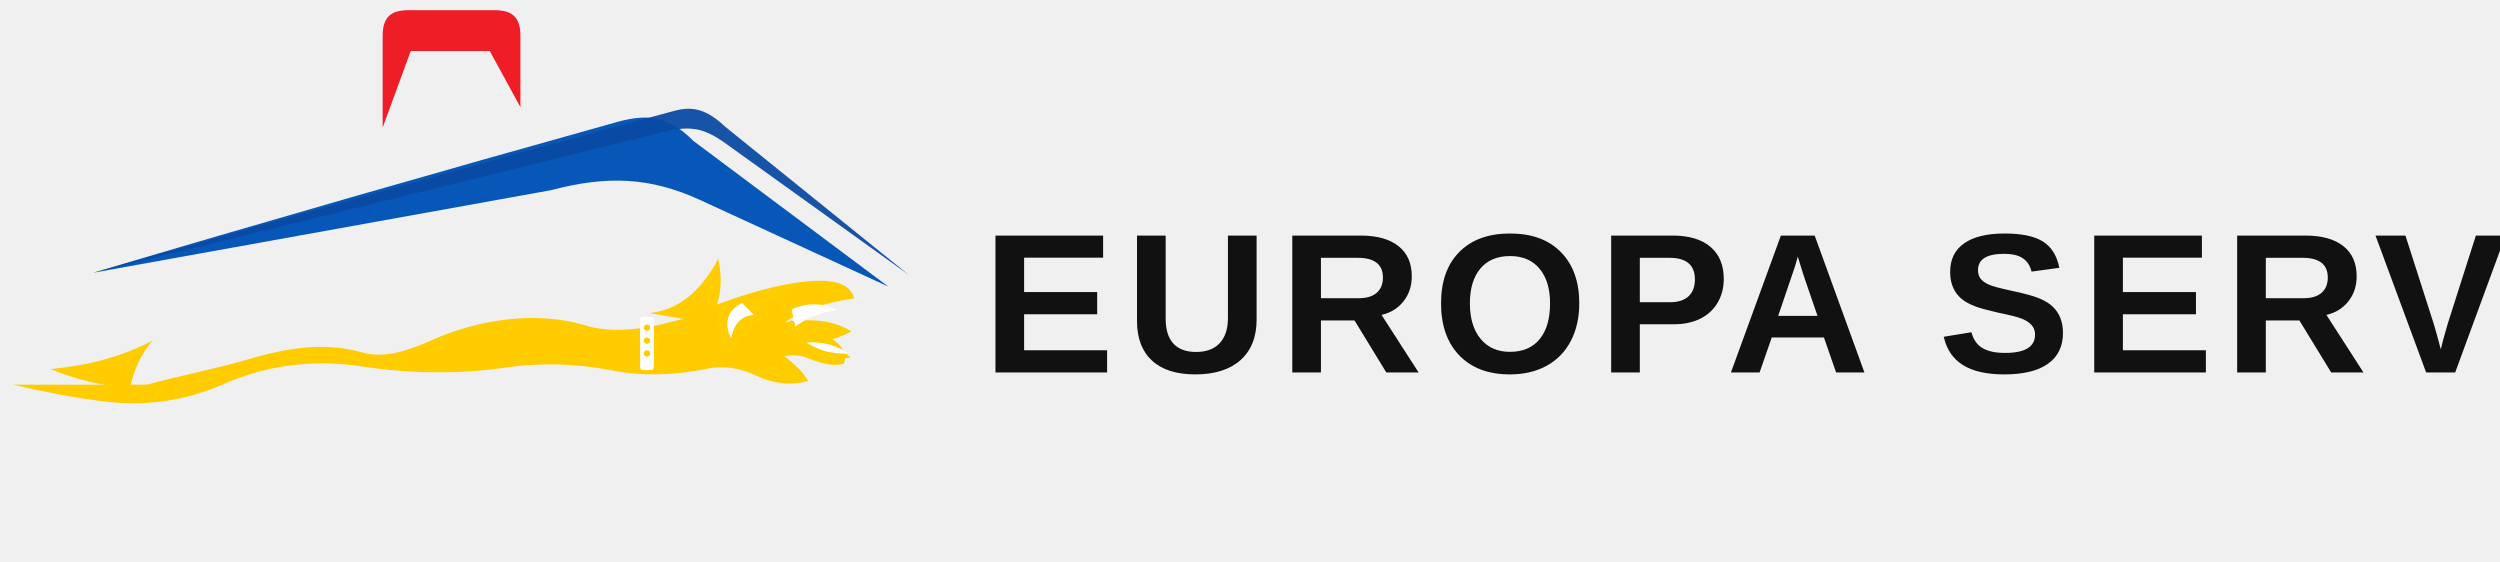
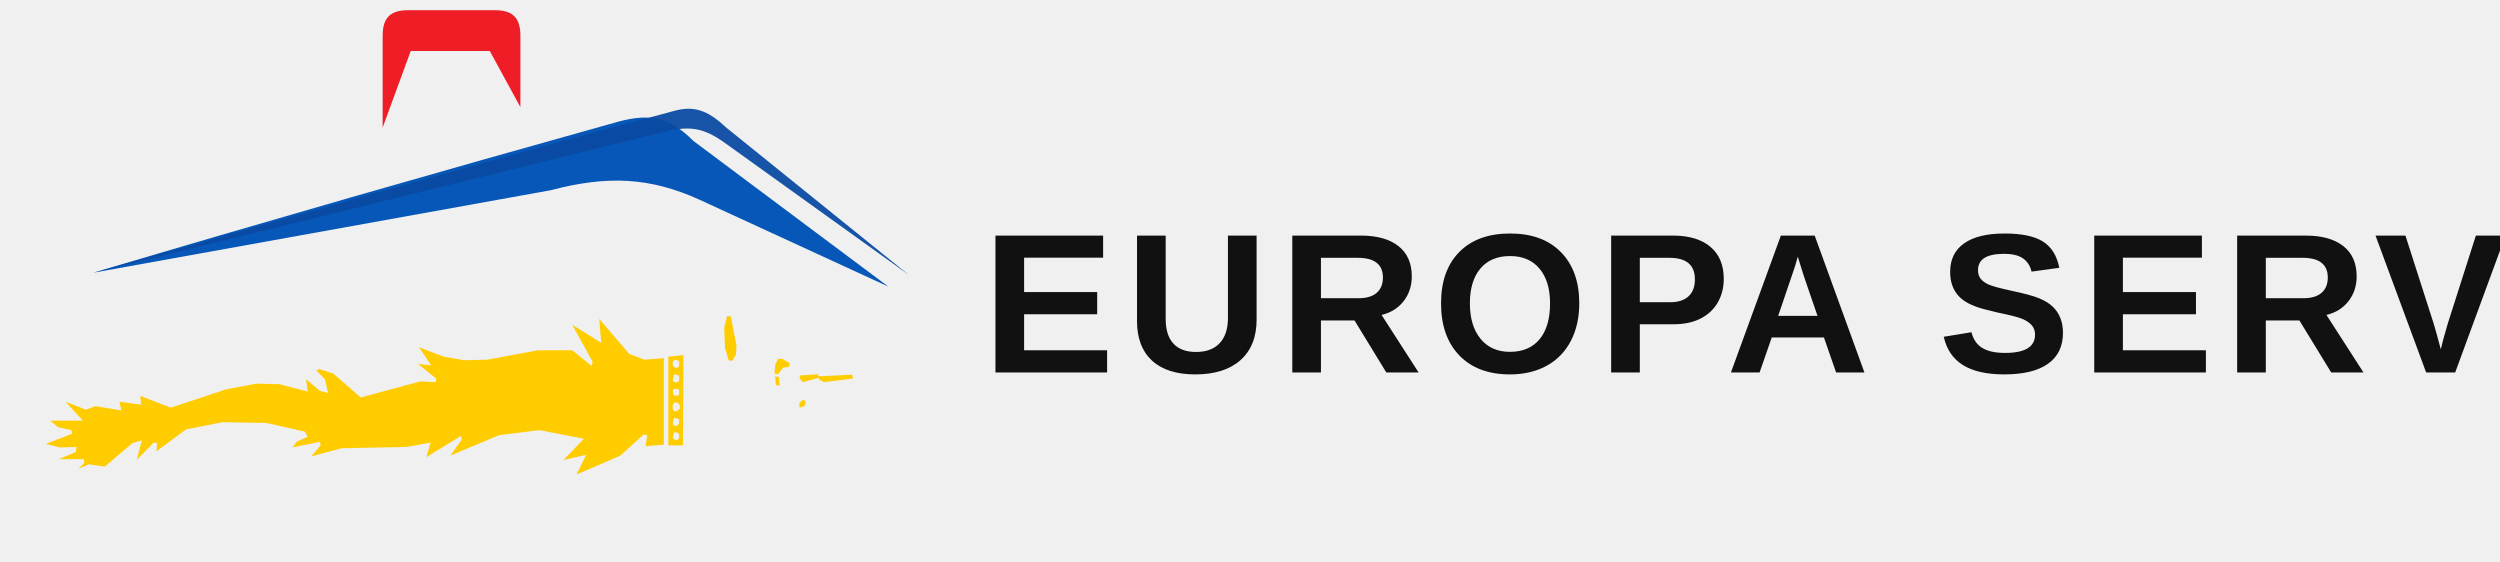
<svg xmlns="http://www.w3.org/2000/svg" viewBox="0 0 980 220" role="img" aria-labelledby="title desc">
  <path id="symbol-red-detail" d="M150 4h44c7 0 10 3 10 10v28l-12-22h-31l-11 30V14c0-7 3-10 10-10z" fill="#ef1d25" />
  <g id="symbol-roof" transform="translate(24 46) scale(.42)">
    <path d="M30 145C188 98 348 52 520 4c30-8 48-4 70 18l182 136-176-81c-46-21-86-23-139-9L30 145z" fill="#0757b8" />
    <path d="M30 145C208 95 392 42 572-6c18-5 31-1 48 15l171 138L621 25c-22-16-35-18-64-10L30 145z" fill="#0a49a3" opacity=".94" />
  </g>
-   <g id="symbol-wolf" transform="translate(18 -4) scale(.36)" fill="#ffcc00">
-     <path d="M110 430c40-11 74-17 108-27 44-13 84-20 127-8 21 6 45 0 74-13 53-24 116-32 167-17 24 8 57 7 97-4 26-7 45-7 57-1 21 10 41 13 64 10 22-3 41 1 57 14 8 7 11 15 8 23-9 3-22 1-37-5-9-4-18-5-28-3 12 9 21 18 26 27-19 5-38 3-57-6-19-9-37-11-55-7-35 7-70 8-104 1-37-7-74-8-111-3-53 8-107 7-160-1-54-8-104-1-151 20-42 18-85 24-130 18-34-4-67-11-98-18z" />
-     <path d="M92 433c-28-1-58-8-87-20 42-4 79-14 111-31-15 18-21 35-24 51z" />
-     <path d="M657 352c31-3 56-23 75-59 6 27 2 50-11 70l-64-11z" />
-     <path d="M703 354c42-18 82-31 121-36 34-4 52 2 56 18-33 5-58 13-75 26 31-5 55-1 72 10-28 15-67 19-117 12l-57-30z" />
-     <path d="M811 360c26 6 48 20 65 41-28 0-51-12-70-35l5-6z" />
-   </g>
-   <g id="symbol-wolf-details" transform="translate(18 -4) scale(.36)" fill="#ffffff">
-     <rect x="647" y="356" width="15" height="58" rx="3" />
-     <circle cx="654.5" cy="368" r="3.5" fill="#ffcc00" />
-     <circle cx="654.5" cy="382" r="3.5" fill="#ffcc00" />
-     <circle cx="654.5" cy="396" r="3.5" fill="#ffcc00" />
-     <path d="M812 348c18-8 35-7 50 1-19 2-34 8-46 18l-4-19z" />
-     <path d="M771 354c-14 1-22 10-25 26-8-18-4-31 12-39l13 13z" />
-     <path d="M828 384c18-1 33 3 46 12-17 1-32-3-46-12z" />
-   </g>
+   <path id="symbol-wolf" fill="#ffcc00" fill-rule="evenodd" d="M262 139.8L262 174.6L267.7 174.6L267.9 139.2ZM264.2 169.5L265.4 169.5L266.2 170.3L266.2 171.7L265.4 172.6L263.7 172ZM264.2 163.8L266.2 164.3L266.2 166L265.4 166.9L264.2 166.9L263.7 166ZM264.5 157.8L265.7 157.8L266.5 158.9L266.5 160.1L265.4 161.2L264.2 161.2L263.7 160.3L263.7 158.6ZM264.2 152.4L266.2 152.6L266.2 154.6L265.7 155.2L264 154.9L263.7 152.9ZM264.2 146.7L266.2 147.2L266.2 149.2L265.7 149.8L264.2 149.8L263.7 148.9ZM264.5 141L266.2 141.5L266.2 143.5L265.7 144.1L264.5 144.1L263.7 143.2L263.7 141.8ZM260.2 140.4L252.6 141L246.6 138.7L234.9 125L235.7 134.4L224.3 127.3L232.3 141.8L232 143.5L224.3 137.3L210.9 137.3L191 141L181.9 141.2L173.9 139.8L164.2 136.1L169 143.2L163.9 142.7L171 148.4L170.8 149.8L164.8 149.5L141.4 155.8L130.6 146.4L125.2 144.7L124 145.2L127.4 148.7L128.6 154.1L125.4 153.2L120 148.7L120.6 153.5L109.5 150.6L100.4 150.4L88.7 152.6L67 159.8L55 155.2L55.3 158.6L46.8 157.5L47.6 160.9L37.4 159.2L33.7 160.6L25.7 157.5L32.5 164.9L19.7 164.9L22.8 167.5L28 168.6L28.3 170L18 174L23.4 175.4L30 175.2L29.7 177.2L23.1 180L32.8 180L33.1 181.4L30.8 183.7L34.8 182L41.1 182.9L51.9 173.7L55.6 172.6L53.6 180.3L60.2 173.5L61.6 173.7L61.3 176.9L73 168.3L87.3 165.5L104.4 165.8L119.5 169.2L120.6 171.2L116.3 173.2L114.6 175.4L125.4 173.2L125.7 174.6L122 178.9L134 175.7L159.4 175.2L168.8 173.5L167.1 179.2L180.7 170.9L181 172.3L176.5 178.6L195.6 170.6L211.5 168.6L228.9 172L220.9 180.3L229.8 178.3L226 186L243.2 178.6L252.3 170.3L253.7 170.6L253.1 174.9L260.2 174.3ZM315.5 156.9L315.8 158.3L315.3 159.2L313.5 159.8L313.3 158.3L314.4 156.9ZM303.9 147.5L305.3 147.8L305.6 151.2L304.1 150.9ZM321 147.5L334.1 146.9L334.3 148.4L323 149.8L321 148.7ZM313.5 147.2L320.7 146.7L321 148.1L314.7 149.8L313.5 148.4ZM309.6 142.4L309.3 143.8L307 144.1L305 146.7L303.6 146.4L303.9 143L305 140.7L306.7 140.7ZM285 123.9L286.5 124.1L288.7 135.5L288.5 139L287 141.5L285.6 141.2L284.2 136.4L283.9 128.4Z" />
  <text x="385" y="146" fill="#111111" font-family="Arial Rounded MT Bold, Arial, Helvetica, sans-serif" font-size="78" font-weight="800" letter-spacing="4" textLength="555" lengthAdjust="spacingAndGlyphs">EUROPA SERVICE</text>
</svg>
